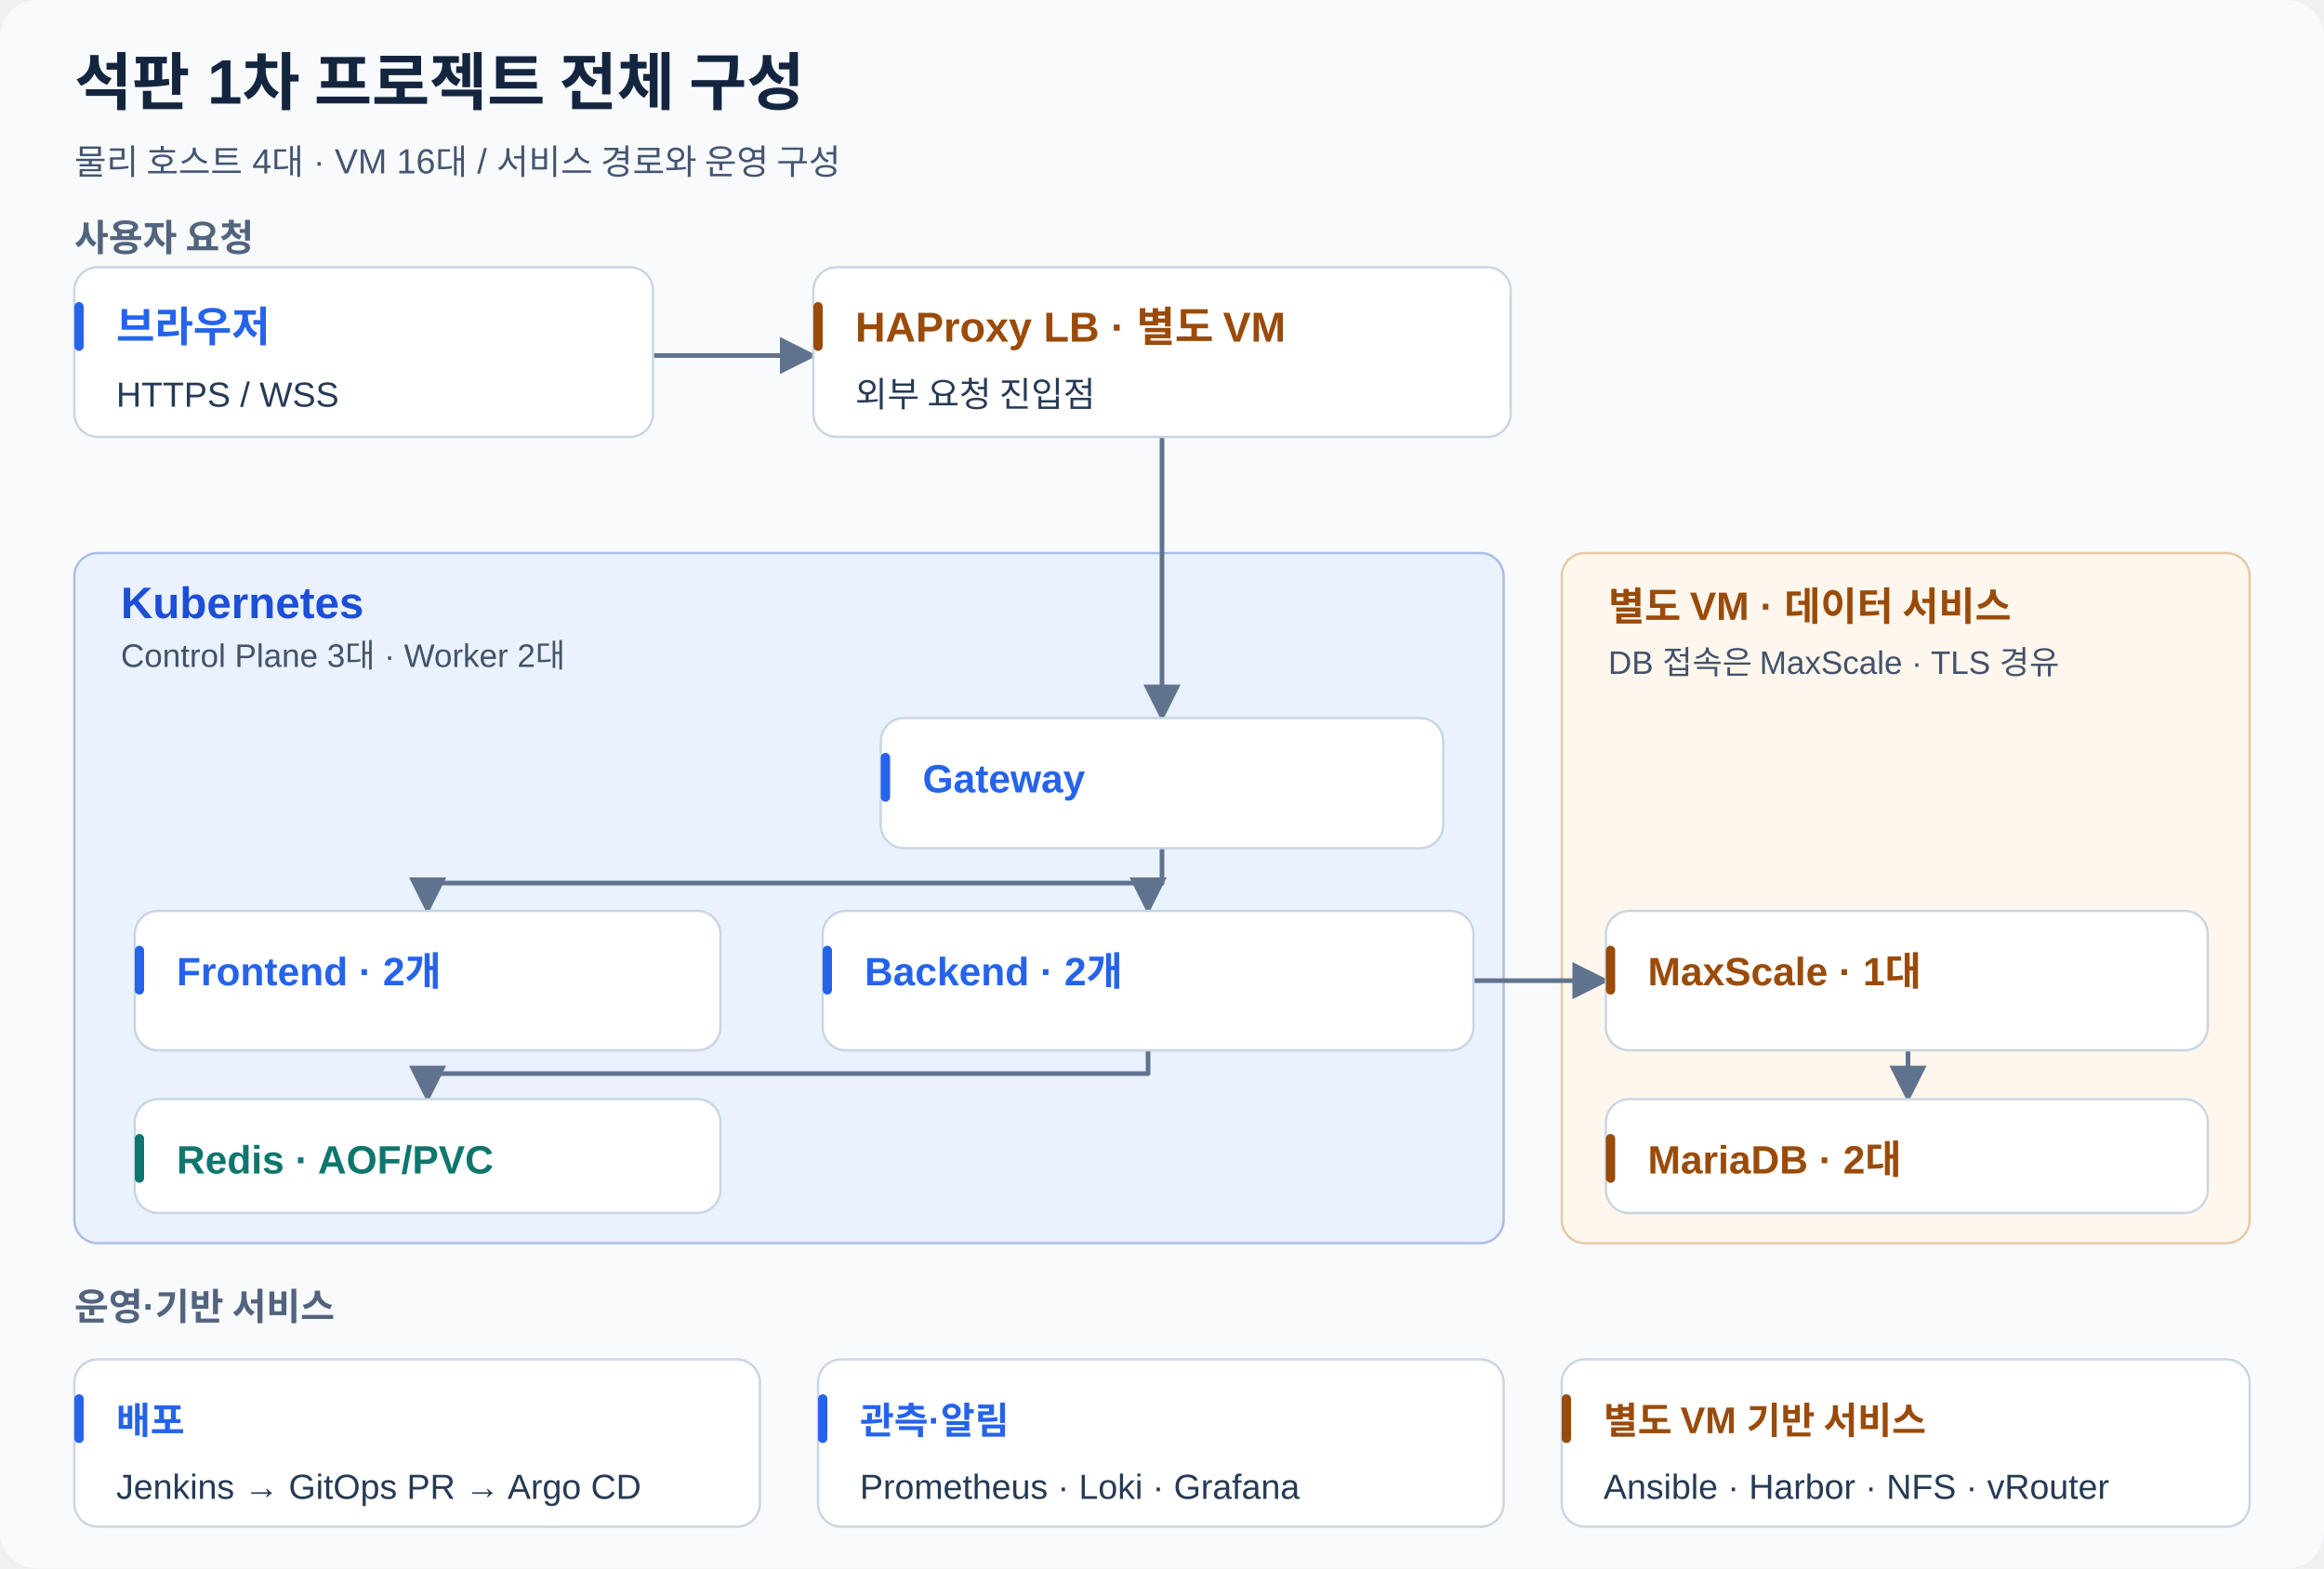
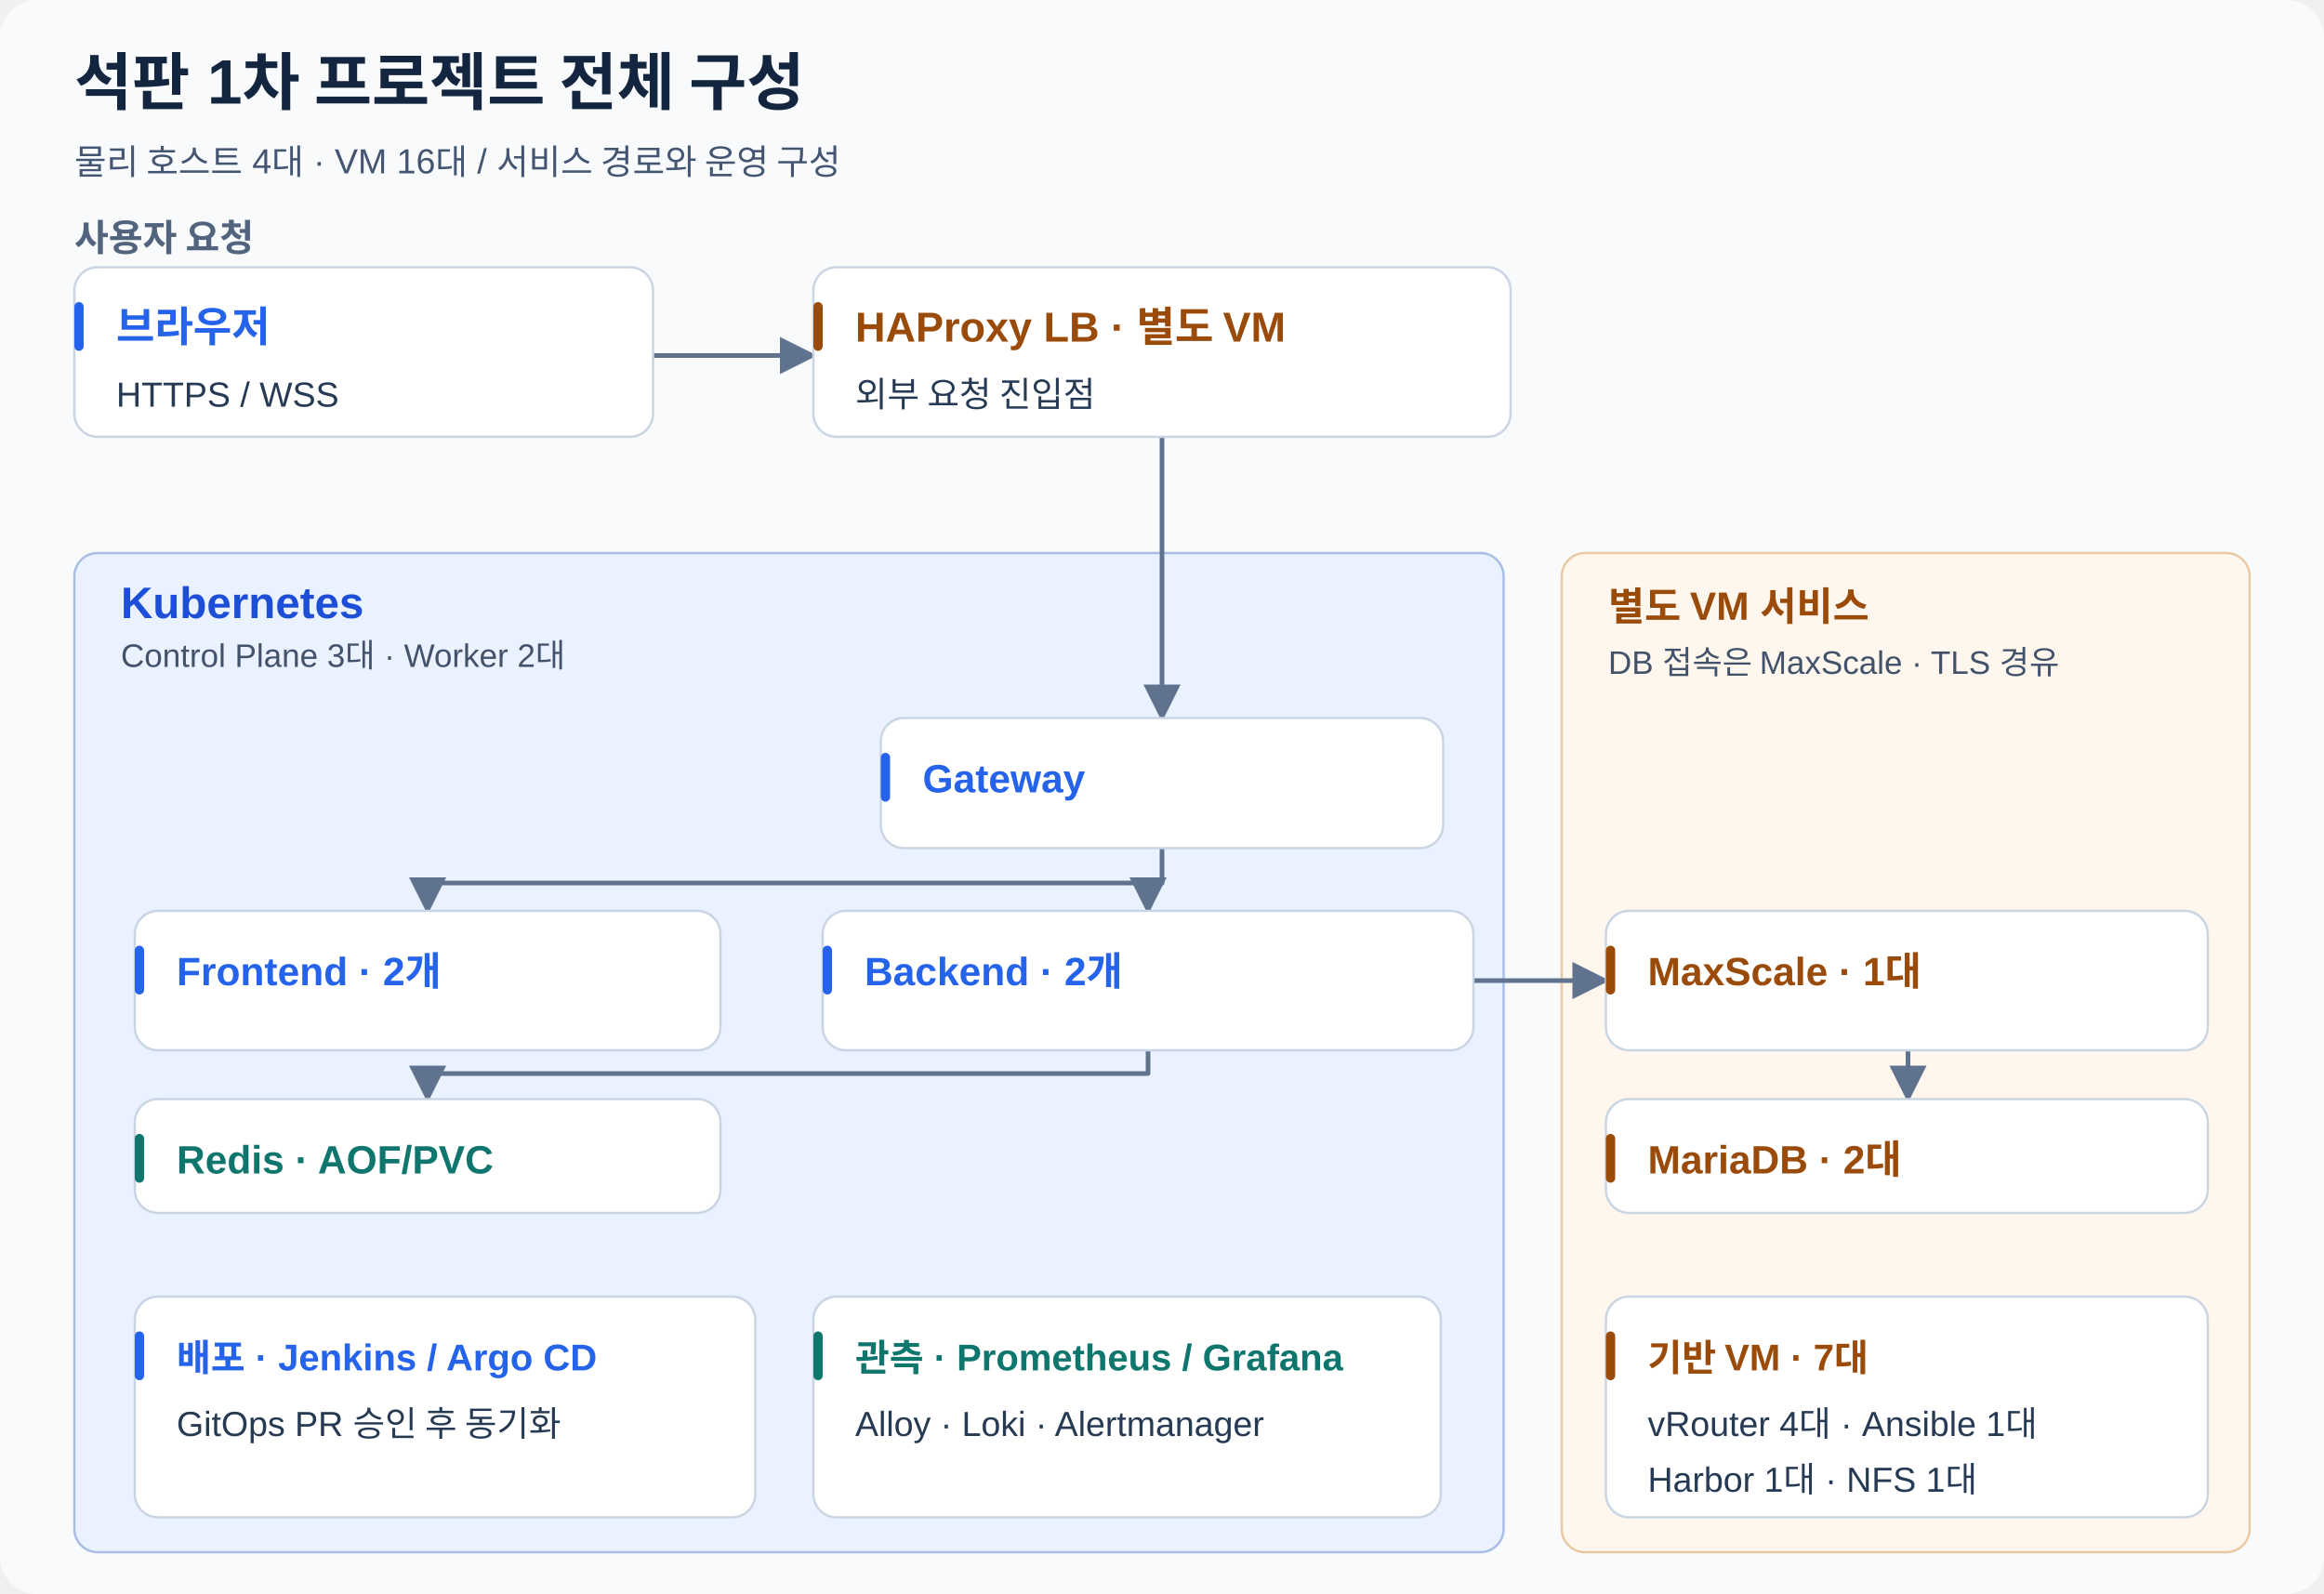
- <svg xmlns="http://www.w3.org/2000/svg" width="1000" height="675" viewBox="0 0 1000 675" role="img" aria-labelledby="title desc">
+ <svg xmlns="http://www.w3.org/2000/svg" width="1000" height="686" viewBox="0 0 1000 686" role="img" aria-labelledby="title desc">
  <defs>
    <marker id="arrow" viewBox="0 0 10 10" refX="9" refY="5" markerWidth="8" markerHeight="8" orient="auto-start-reverse">
      <path d="M 0 0 L 10 5 L 0 10 z" fill="#60738e" />
    </marker>
  </defs>
-   <rect width="1000" height="675" rx="16" fill="#f8fafc" />
+   <rect width="1000" height="686" rx="16" fill="#f8fafc" />
  <text x="32" y="45" font-family="Arial,'Noto Sans CJK KR','Malgun Gothic',sans-serif" font-size="27" font-weight="700" fill="#14253f">석판 1차 프로젝트 전체 구성</text>
  <text x="32" y="75" font-family="Arial,'Noto Sans CJK KR','Malgun Gothic',sans-serif" font-size="15" font-weight="400" fill="#435570">물리 호스트 4대 · VM 16대 / 서비스 경로와 운영 구성</text>
-   <rect x="32" y="238" width="615" height="297" rx="10" fill="#eaf1ff" stroke="#a9bee5" />
+   <rect x="32" y="238" width="615" height="430" rx="10" fill="#eaf1ff" stroke="#a9bee5" />
  <text x="52" y="266" font-family="Arial,'Noto Sans CJK KR','Malgun Gothic',sans-serif" font-size="19" font-weight="700" fill="#1d4ed8">Kubernetes</text>
  <text x="52" y="287" font-family="Arial,'Noto Sans CJK KR','Malgun Gothic',sans-serif" font-size="14" font-weight="400" fill="#42526b">Control Plane 3대 · Worker 2대</text>
-   <rect x="672" y="238" width="296" height="297" rx="10" fill="#fff7ed" stroke="#e8c9a3" />
-   <text x="692" y="267" font-family="Arial,'Noto Sans CJK KR','Malgun Gothic',sans-serif" font-size="17" font-weight="700" fill="#9a4b0a">별도 VM · 데이터 서비스</text>
+   <rect x="672" y="238" width="296" height="430" rx="10" fill="#fff7ed" stroke="#e8c9a3" />
+   <text x="692" y="267" font-family="Arial,'Noto Sans CJK KR','Malgun Gothic',sans-serif" font-size="17" font-weight="700" fill="#9a4b0a">별도 VM 서비스</text>
  <text x="692" y="290" font-family="Arial,'Noto Sans CJK KR','Malgun Gothic',sans-serif" font-size="14" font-weight="400" fill="#42526b">DB 접속은 MaxScale · TLS 경유</text>
  <path d="M 281 153 H 350" fill="none" stroke="#60738e" stroke-width="2" stroke-linejoin="round" stroke-linecap="round" marker-end="url(#arrow)" />
  <path d="M 500 188 V 309" fill="none" stroke="#60738e" stroke-width="2" stroke-linejoin="round" stroke-linecap="round" marker-end="url(#arrow)" />
  <path d="M 500 365 V 380 H 184 V 392" fill="none" stroke="#60738e" stroke-width="2" stroke-linejoin="round" stroke-linecap="round" marker-end="url(#arrow)" />
  <path d="M 500 380 H 494 V 392" fill="none" stroke="#60738e" stroke-width="2" stroke-linejoin="round" stroke-linecap="round" marker-end="url(#arrow)" />
  <path d="M 494 452 V 462 H 184 V 473" fill="none" stroke="#60738e" stroke-width="2" stroke-linejoin="round" stroke-linecap="round" marker-end="url(#arrow)" />
  <path d="M 634 422 H 691" fill="none" stroke="#60738e" stroke-width="2" stroke-linejoin="round" stroke-linecap="round" marker-end="url(#arrow)" />
  <path d="M 821 452 V 473" fill="none" stroke="#60738e" stroke-width="2" stroke-linejoin="round" stroke-linecap="round" marker-end="url(#arrow)" />
  <text x="32" y="108" font-family="Arial,'Noto Sans CJK KR','Malgun Gothic',sans-serif" font-size="16" font-weight="700" fill="#52647d">사용자 요청</text>
  <rect x="32" y="115" width="249" height="73" rx="10" fill="#ffffff" stroke="#cad5e3" />
  <rect x="32" y="130" width="4" height="21" rx="2" fill="#2563eb" />
  <text x="50" y="147" font-family="Arial,'Noto Sans CJK KR','Malgun Gothic',sans-serif" font-size="18" font-weight="700" fill="#2563eb">브라우저</text>
  <text x="50" y="175" font-family="Arial,'Noto Sans CJK KR','Malgun Gothic',sans-serif" font-size="15" font-weight="400" fill="#263a54">HTTPS / WSS</text>
  <rect x="350" y="115" width="300" height="73" rx="10" fill="#ffffff" stroke="#cad5e3" />
  <rect x="350" y="130" width="4" height="21" rx="2" fill="#9a4b0a" />
  <text x="368" y="147" font-family="Arial,'Noto Sans CJK KR','Malgun Gothic',sans-serif" font-size="18" font-weight="700" fill="#9a4b0a">HAProxy LB · 별도 VM</text>
  <text x="368" y="175" font-family="Arial,'Noto Sans CJK KR','Malgun Gothic',sans-serif" font-size="15" font-weight="400" fill="#263a54">외부 요청 진입점</text>
  <rect x="379" y="309" width="242" height="56" rx="10" fill="#ffffff" stroke="#cad5e3" />
  <rect x="379" y="324" width="4" height="21" rx="2" fill="#2563eb" />
  <text x="397" y="341" font-family="Arial,'Noto Sans CJK KR','Malgun Gothic',sans-serif" font-size="17" font-weight="700" fill="#2563eb">Gateway</text>
  <rect x="58" y="392" width="252" height="60" rx="10" fill="#ffffff" stroke="#cad5e3" />
  <rect x="58" y="407" width="4" height="21" rx="2" fill="#2563eb" />
  <text x="76" y="424" font-family="Arial,'Noto Sans CJK KR','Malgun Gothic',sans-serif" font-size="17" font-weight="700" fill="#2563eb">Frontend · 2개</text>
  <rect x="354" y="392" width="280" height="60" rx="10" fill="#ffffff" stroke="#cad5e3" />
  <rect x="354" y="407" width="4" height="21" rx="2" fill="#2563eb" />
  <text x="372" y="424" font-family="Arial,'Noto Sans CJK KR','Malgun Gothic',sans-serif" font-size="17" font-weight="700" fill="#2563eb">Backend · 2개</text>
  <rect x="58" y="473" width="252" height="49" rx="10" fill="#ffffff" stroke="#cad5e3" />
  <rect x="58" y="488" width="4" height="21" rx="2" fill="#0f766e" />
  <text x="76" y="505" font-family="Arial,'Noto Sans CJK KR','Malgun Gothic',sans-serif" font-size="17" font-weight="700" fill="#0f766e">Redis · AOF/PVC</text>
  <rect x="691" y="392" width="259" height="60" rx="10" fill="#ffffff" stroke="#cad5e3" />
  <rect x="691" y="407" width="4" height="21" rx="2" fill="#9a4b0a" />
  <text x="709" y="424" font-family="Arial,'Noto Sans CJK KR','Malgun Gothic',sans-serif" font-size="17" font-weight="700" fill="#9a4b0a">MaxScale · 1대</text>
  <rect x="691" y="473" width="259" height="49" rx="10" fill="#ffffff" stroke="#cad5e3" />
  <rect x="691" y="488" width="4" height="21" rx="2" fill="#9a4b0a" />
  <text x="709" y="505" font-family="Arial,'Noto Sans CJK KR','Malgun Gothic',sans-serif" font-size="17" font-weight="700" fill="#9a4b0a">MariaDB · 2대</text>
-   <text x="32" y="568" font-family="Arial,'Noto Sans CJK KR','Malgun Gothic',sans-serif" font-size="16" font-weight="700" fill="#52647d">운영·기반 서비스</text>
-   <rect x="32" y="585" width="295" height="72" rx="10" fill="#ffffff" stroke="#cad5e3" />
-   <rect x="32" y="600" width="4" height="21" rx="2" fill="#2563eb" />
-   <text x="50" y="617" font-family="Arial,'Noto Sans CJK KR','Malgun Gothic',sans-serif" font-size="16" font-weight="700" fill="#2563eb">배포</text>
-   <text x="50" y="645" font-family="Arial,'Noto Sans CJK KR','Malgun Gothic',sans-serif" font-size="15" font-weight="400" fill="#263a54">Jenkins → GitOps PR → Argo CD</text>
-   <rect x="352" y="585" width="295" height="72" rx="10" fill="#ffffff" stroke="#cad5e3" />
-   <rect x="352" y="600" width="4" height="21" rx="2" fill="#2563eb" />
-   <text x="370" y="617" font-family="Arial,'Noto Sans CJK KR','Malgun Gothic',sans-serif" font-size="16" font-weight="700" fill="#2563eb">관측·알림</text>
-   <text x="370" y="645" font-family="Arial,'Noto Sans CJK KR','Malgun Gothic',sans-serif" font-size="15" font-weight="400" fill="#263a54">Prometheus · Loki · Grafana</text>
-   <rect x="672" y="585" width="296" height="72" rx="10" fill="#ffffff" stroke="#cad5e3" />
-   <rect x="672" y="600" width="4" height="21" rx="2" fill="#9a4b0a" />
-   <text x="690" y="617" font-family="Arial,'Noto Sans CJK KR','Malgun Gothic',sans-serif" font-size="16" font-weight="700" fill="#9a4b0a">별도 VM 기반 서비스</text>
-   <text x="690" y="645" font-family="Arial,'Noto Sans CJK KR','Malgun Gothic',sans-serif" font-size="15" font-weight="400" fill="#263a54">Ansible · Harbor · NFS · vRouter</text>
+   <rect x="58" y="558" width="267" height="95" rx="10" fill="#ffffff" stroke="#cad5e3" />
+   <rect x="58" y="573" width="4" height="21" rx="2" fill="#2563eb" />
+   <text x="76" y="590" font-family="Arial,'Noto Sans CJK KR','Malgun Gothic',sans-serif" font-size="16" font-weight="700" fill="#2563eb">배포 · Jenkins / Argo CD</text>
+   <text x="76" y="618" font-family="Arial,'Noto Sans CJK KR','Malgun Gothic',sans-serif" font-size="15" font-weight="400" fill="#263a54">GitOps PR 승인 후 동기화</text>
+   <rect x="350" y="558" width="270" height="95" rx="10" fill="#ffffff" stroke="#cad5e3" />
+   <rect x="350" y="573" width="4" height="21" rx="2" fill="#0f766e" />
+   <text x="368" y="590" font-family="Arial,'Noto Sans CJK KR','Malgun Gothic',sans-serif" font-size="16" font-weight="700" fill="#0f766e">관측 · Prometheus / Grafana</text>
+   <text x="368" y="618" font-family="Arial,'Noto Sans CJK KR','Malgun Gothic',sans-serif" font-size="15" font-weight="400" fill="#263a54">Alloy · Loki · Alertmanager</text>
+   <rect x="691" y="558" width="259" height="95" rx="10" fill="#ffffff" stroke="#cad5e3" />
+   <rect x="691" y="573" width="4" height="21" rx="2" fill="#9a4b0a" />
+   <text x="709" y="590" font-family="Arial,'Noto Sans CJK KR','Malgun Gothic',sans-serif" font-size="16" font-weight="700" fill="#9a4b0a">기반 VM · 7대</text>
+   <text x="709" y="618" font-family="Arial,'Noto Sans CJK KR','Malgun Gothic',sans-serif" font-size="15" font-weight="400" fill="#263a54">vRouter 4대 · Ansible 1대</text>
+   <text x="709" y="642" font-family="Arial,'Noto Sans CJK KR','Malgun Gothic',sans-serif" font-size="15" font-weight="400" fill="#263a54">Harbor 1대 · NFS 1대</text>
</svg>
